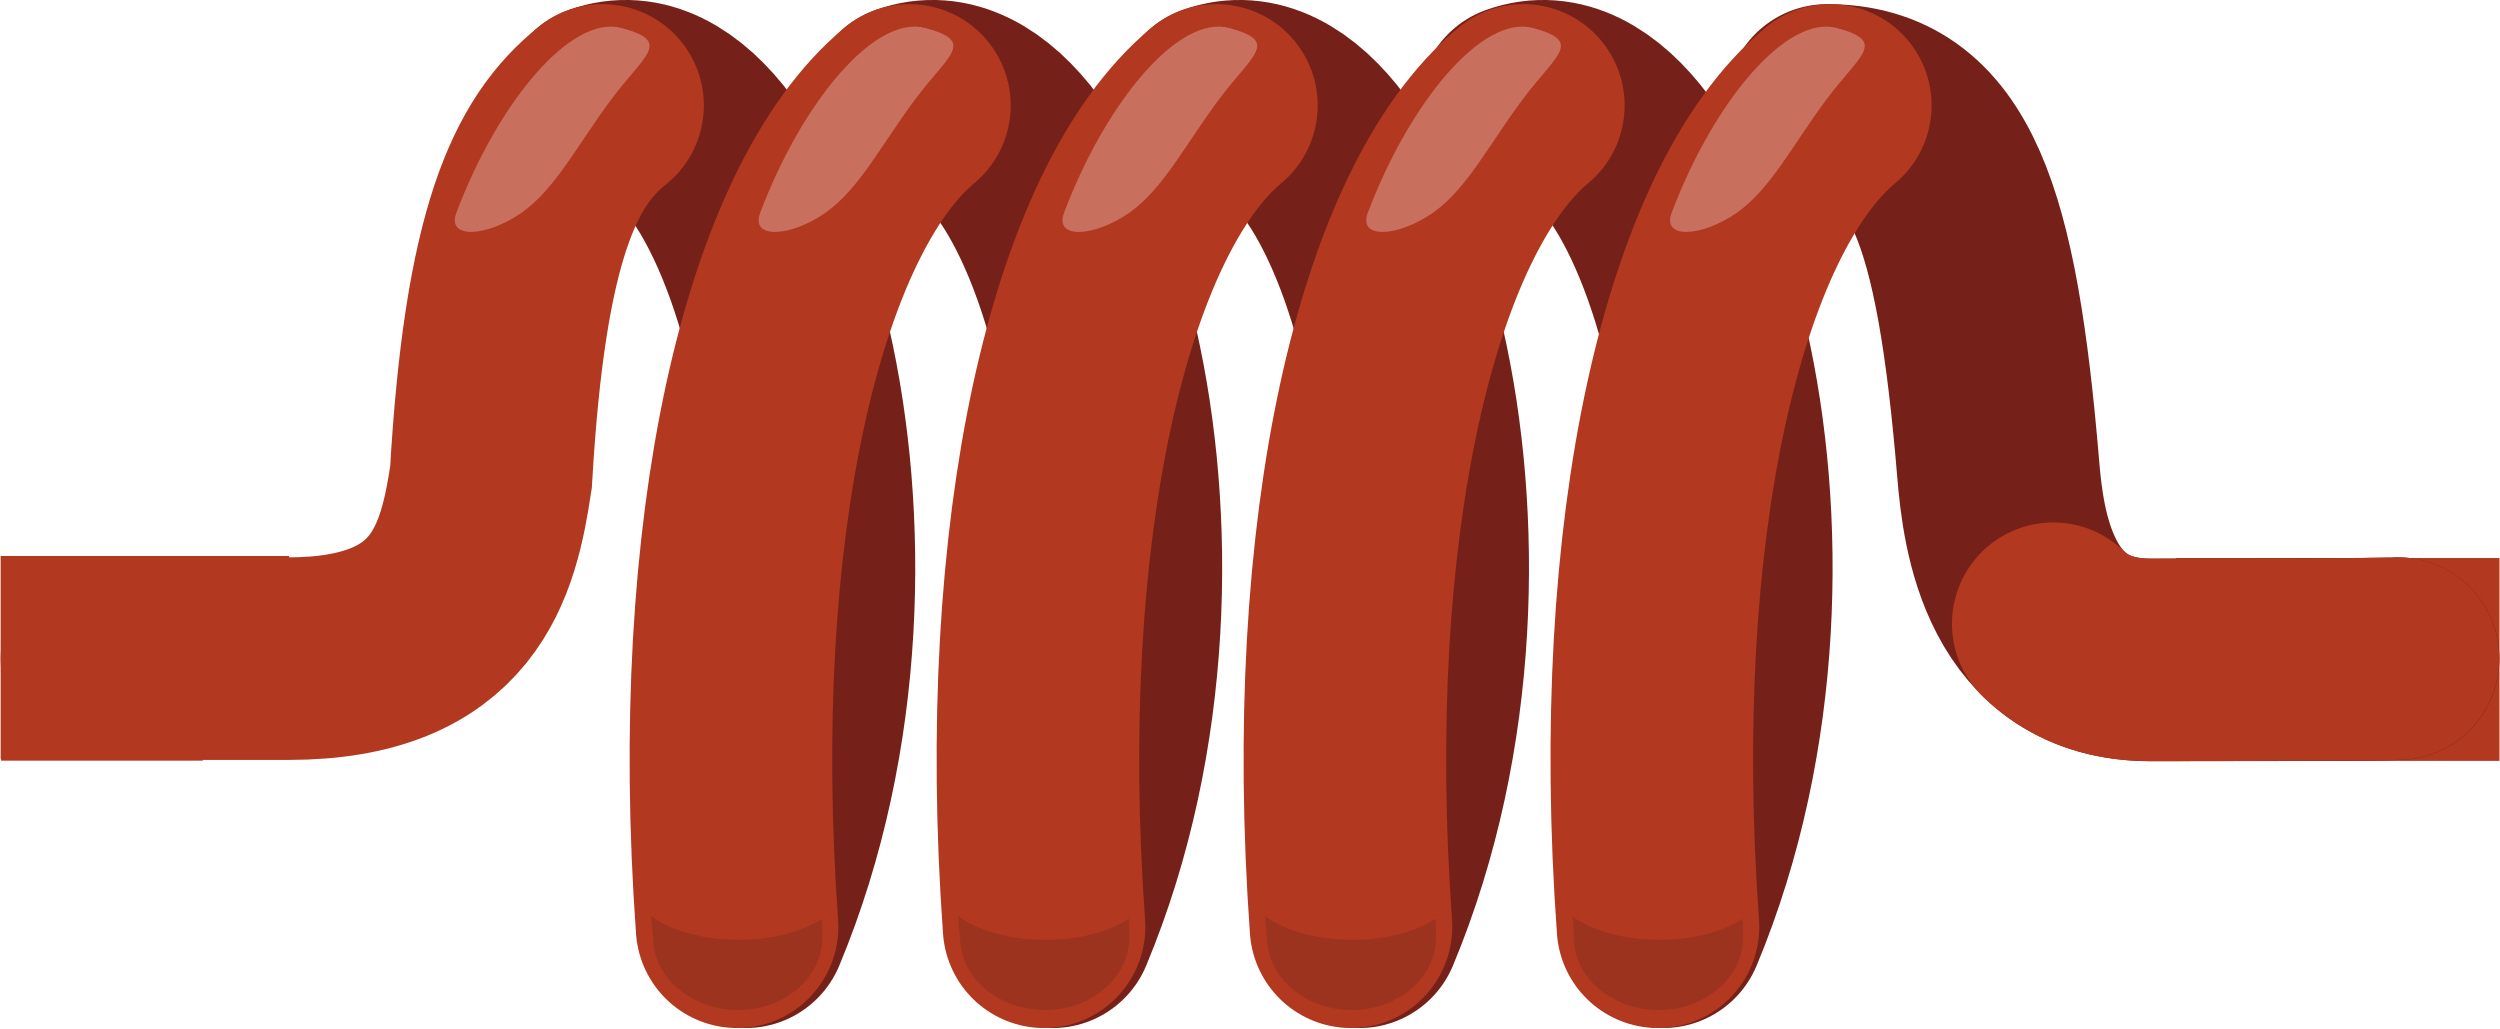
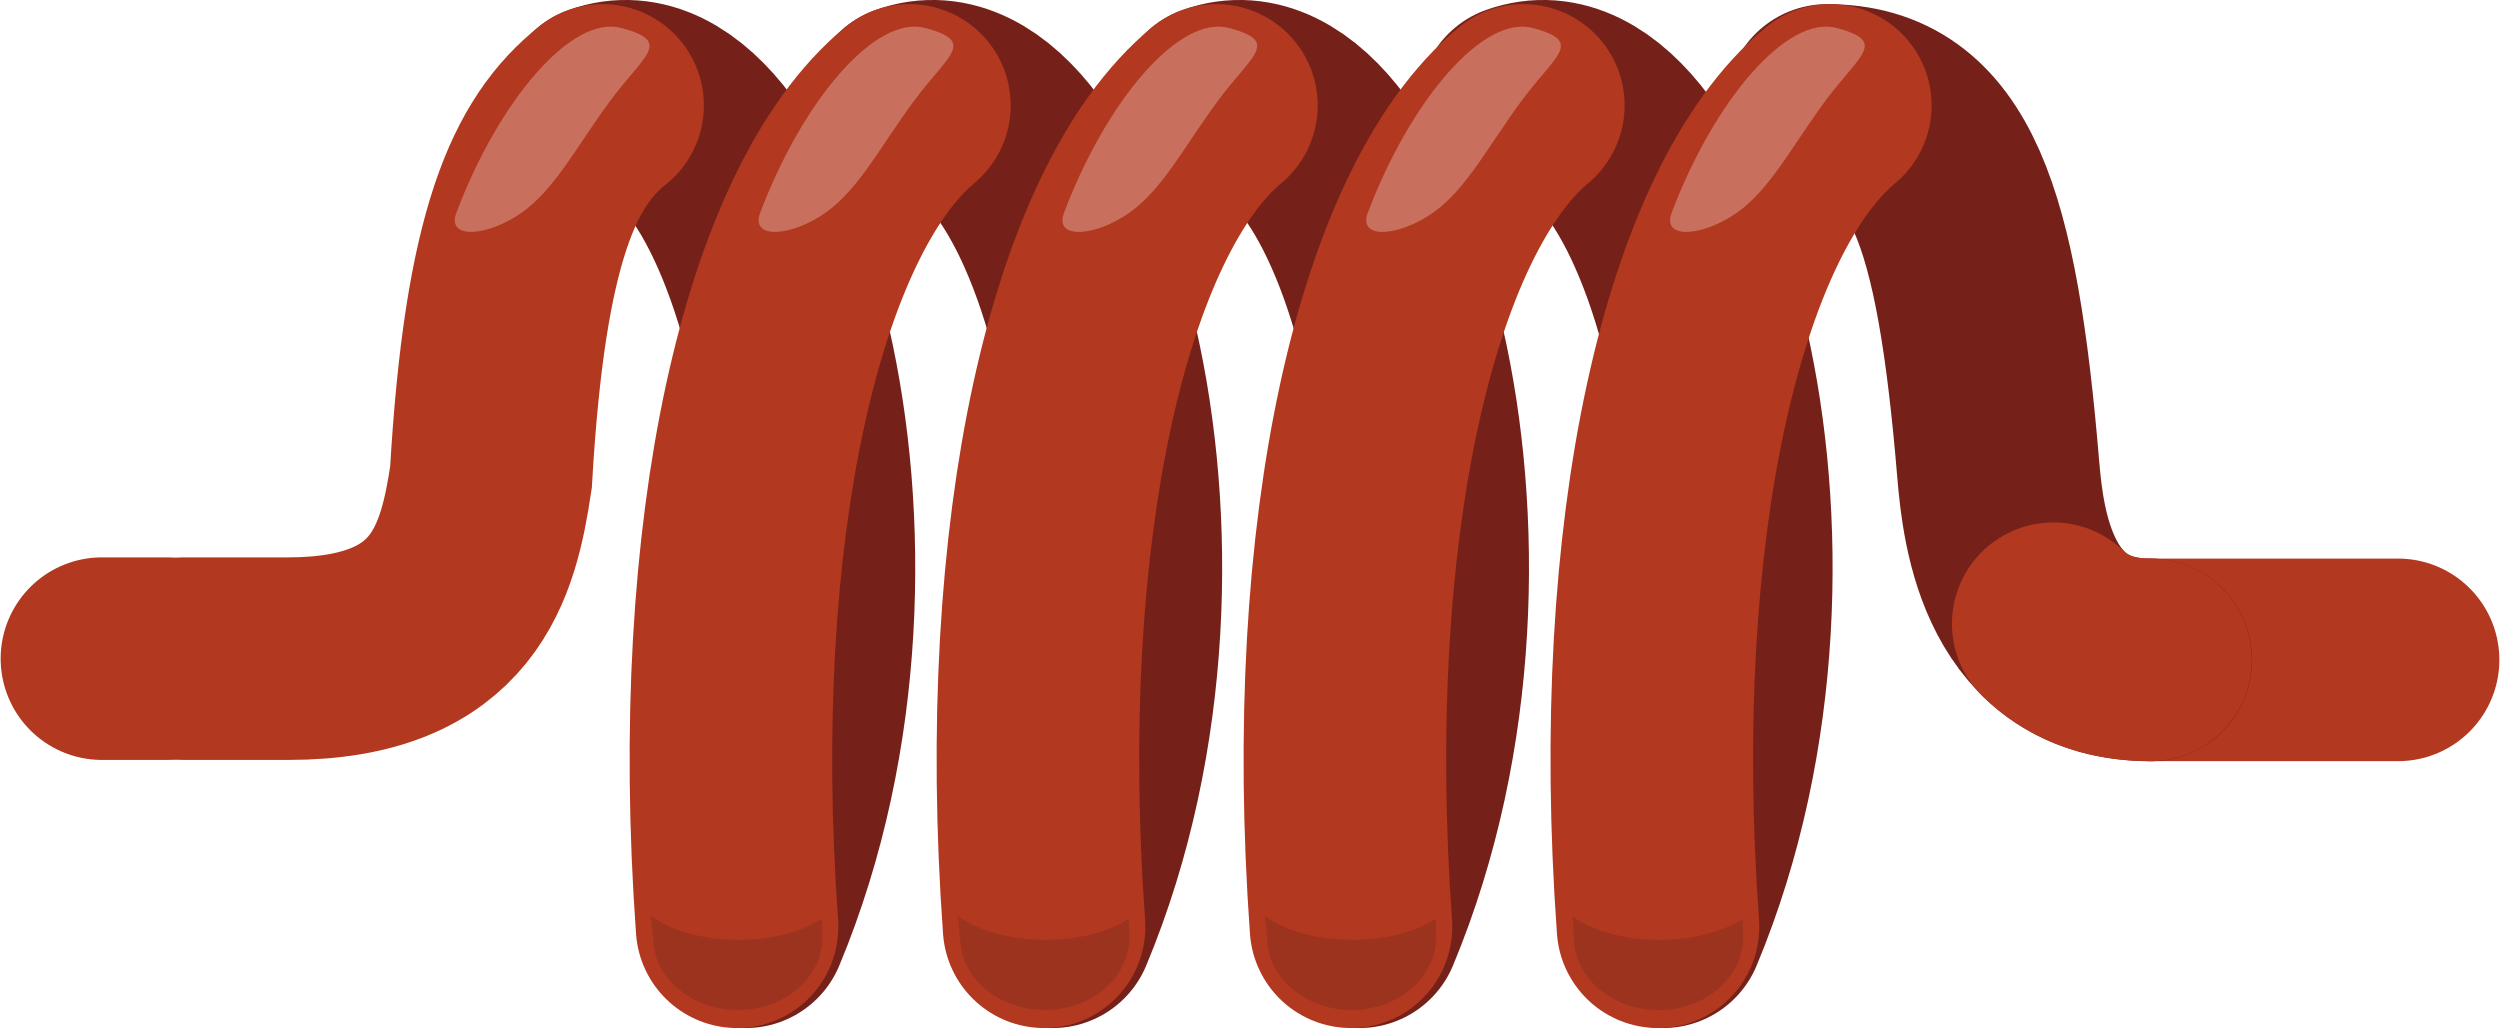
<svg xmlns="http://www.w3.org/2000/svg" version="1.2" baseProfile="tiny" id="Layer_1" x="0px" y="0px" width="0.428in" height="0.176in" viewBox="0 0 30.839 12.688" enable-background="new 0 0 30.839 12.688" xml:space="preserve">
-   <rect id="connector0terminal" x="0.005" y="6.89" fill="#B23820" width="2.49" height="2.498" />
-   <rect id="connector1terminal" x="28.349" y="6.89" fill="#B23820" width="2.49" height="2.498" />
-   <rect id="connector0pin" y="6.862" fill="#B23820" width="3.56" height="2.5" />
-   <rect id="connector1pin" x="26.848" y="6.888" fill="#B23820" width="3.989" height="2.5" />
  <g id="breadboard">
+     <rect id="connector0terminal" x="0.005" y="6.89" fill="none" width="2.49" height="2.498" />
+     <rect id="connector1terminal" x="28.349" y="6.89" fill="none" width="2.49" height="2.498" />
+     <rect id="connector0pin" y="6.862" fill="none" width="3.56" height="2.5" />
+     <rect id="connector1pin" x="26.848" y="6.888" fill="none" width="3.989" height="2.5" />
+     <line id="connector0leg" stroke-linecap="round" x1="1.25" y1="8.129" x2="2.05" y2="8.129" stroke="#B23820" fill="none" stroke-width="2.5" />
+     <line id="connector1leg" stroke-linecap="round" x1="29.589" y1="8.144" x2="26.534" y2="8.144" stroke="#B23820" fill="none" stroke-width="2.5" />
    <path fill="none" stroke="#752119" stroke-width="2.5" stroke-linecap="round" d="M7.428,1.301   C9.275,0.63,11.18,6.684,9.196,11.438" />
    <path fill="none" stroke="#752119" stroke-width="2.5" stroke-linecap="round" d="M11.216,1.301   c1.847-0.671,3.752,5.383,1.768,10.137" />
    <path fill="none" stroke="#752119" stroke-width="2.5" stroke-linecap="round" d="M15.005,1.301   c1.845-0.671,3.75,5.383,1.765,10.137" />
    <path fill="none" stroke="#752119" stroke-width="2.5" stroke-linecap="round" d="M18.751,1.301   c1.847-0.671,3.75,5.383,1.767,10.137" />
-     <path fill="none" stroke="#752119" stroke-width="2.5" stroke-linecap="round" d="M22.541,1.301c1.391,0,1.85,1.331,2.114,4.501   c0.062,0.729,0.25,2.343,1.882,2.343c2.838,0,3.053-0.016,3.053-0.016" />
-     <path fill="none" stroke="#B23820" stroke-width="2.5" stroke-linecap="round" d="M25.333,7.698   c0.273,0.268,0.656,0.446,1.201,0.446c2.838,0,3.053-0.016,3.053-0.016" />
-     <path fill="none" stroke="#B23820" stroke-width="2.5" stroke-linecap="round" d="M7.429,1.301   c-0.71,0.565-1.205,1.588-1.377,4.587C5.896,6.926,5.613,8.129,3.548,8.129c-1.948,0-2.298,0-2.298,0" />
+     <path fill="none" stroke="#752119" stroke-width="2.5" stroke-linecap="round" d="M22.541,1.301c1.391,0,1.85,1.331,2.114,4.501   c0.062,0.729,0.25,2.343,1.882,2.343" />
+     <path fill="none" stroke="#B23820" stroke-width="2.5" stroke-linecap="round" d="M25.333,7.698   c0.273,0.268,0.656,0.446,1.201,0.446" />
+     <path fill="none" stroke="#B23820" stroke-width="2.5" stroke-linecap="round" d="M7.429,1.301   c-0.71,0.565-1.205,1.588-1.377,4.587C5.896,6.926,5.613,8.129,3.548,8.129c-1.948,0-1.098,0-1.098,0" />
    <path fill="none" stroke="#B23820" stroke-width="2.5" stroke-linecap="round" d="M9.089,11.438   C8.733,6.515,9.657,2.597,11.216,1.301" />
    <g opacity="0.3">
      <path fill="#68271E" d="M9.196,11.598c-0.029,0-0.06,0.001-0.092,0.001c-0.448,0-0.841-0.118-1.077-0.294    c0.012,0.119,0.02,0.241,0.033,0.359c0.055,0.459,0.513,0.801,1.038,0.801c0.025,0,0.048,0,0.073-0.001    c0.56-0.034,0.991-0.441,0.971-0.931c-0.003-0.063-0.002-0.131-0.005-0.194C9.915,11.483,9.586,11.585,9.196,11.598z" />
    </g>
    <path fill="none" stroke="#B23820" stroke-width="2.5" stroke-linecap="round" d="M12.878,11.438   c-0.356-4.923,0.567-8.841,2.127-10.137" />
    <path fill="none" stroke="#B23820" stroke-width="2.5" stroke-linecap="round" d="M16.666,11.438   c-0.354-4.923,0.567-8.841,2.127-10.137" />
    <path fill="none" stroke="#B23820" stroke-width="2.5" stroke-linecap="round" d="M20.455,11.438   c-0.357-4.923,0.565-8.841,2.127-10.137" />
    <path opacity="0.5" fill="#E0A69B" d="M5.624,2.627c0.519-1.375,1.419-2.45,2.041-2.281s0.288,0.324-0.128,0.88   c-0.416,0.557-0.688,1.106-1.11,1.401C6.005,2.922,5.5,2.958,5.624,2.627z" />
    <path opacity="0.5" fill="#E0A69B" d="M9.374,2.627c0.519-1.375,1.419-2.45,2.041-2.281s0.288,0.324-0.128,0.88   c-0.416,0.557-0.687,1.105-1.109,1.401C9.756,2.923,9.25,2.958,9.374,2.627z" />
    <path opacity="0.5" fill="#E0A69B" d="M13.124,2.627c0.519-1.375,1.419-2.45,2.041-2.281s0.288,0.324-0.128,0.88   c-0.416,0.557-0.687,1.105-1.109,1.401C13.506,2.923,13,2.958,13.124,2.627z" />
    <path opacity="0.5" fill="#E0A69B" d="M16.873,2.627c0.52-1.375,1.42-2.45,2.041-2.281s0.287,0.324-0.129,0.88   c-0.416,0.557-0.687,1.105-1.109,1.401C17.251,2.923,16.75,2.958,16.873,2.627z" />
    <path opacity="0.5" fill="#E0A69B" d="M20.623,2.627c0.52-1.375,1.42-2.45,2.041-2.281s0.287,0.324-0.129,0.88   c-0.416,0.557-0.687,1.105-1.109,1.401C21.001,2.923,20.5,2.958,20.623,2.627z" />
    <g opacity="0.3">
      <path fill="#68271E" d="M12.984,11.598c-0.029,0-0.06,0.001-0.092,0.001c-0.448,0-0.841-0.118-1.077-0.294    c0.012,0.119,0.02,0.241,0.033,0.359c0.055,0.459,0.513,0.801,1.038,0.801c0.025,0,0.048,0,0.073-0.001    c0.56-0.034,0.991-0.441,0.971-0.931c-0.003-0.063-0.002-0.131-0.005-0.194C13.703,11.483,13.374,11.585,12.984,11.598z" />
    </g>
    <g opacity="0.3">
      <path fill="#68271E" d="M16.772,11.598c-0.028,0-0.062,0.001-0.092,0.001c-0.448,0-0.84-0.118-1.076-0.294    c0.012,0.119,0.02,0.241,0.033,0.359c0.055,0.459,0.513,0.801,1.034,0.801c0.025,0,0.05,0,0.074-0.001    c0.56-0.034,0.99-0.441,0.971-0.931c-0.004-0.063-0.002-0.132-0.004-0.194C17.49,11.483,17.162,11.585,16.772,11.598z" />
    </g>
    <g opacity="0.3">
      <path fill="#68271E" d="M20.559,11.598c-0.029,0-0.06,0.001-0.093,0.001c-0.441,0-0.829-0.115-1.065-0.288    c0.013,0.116,0.011,0.238,0.022,0.354c0.056,0.459,0.515,0.801,1.037,0.801c0.025,0,0.049,0,0.074-0.001    c0.56-0.034,0.99-0.441,0.971-0.931c-0.004-0.063-0.002-0.132-0.004-0.194C21.279,11.483,20.951,11.585,20.559,11.598z" />
    </g>
  </g>
</svg>
